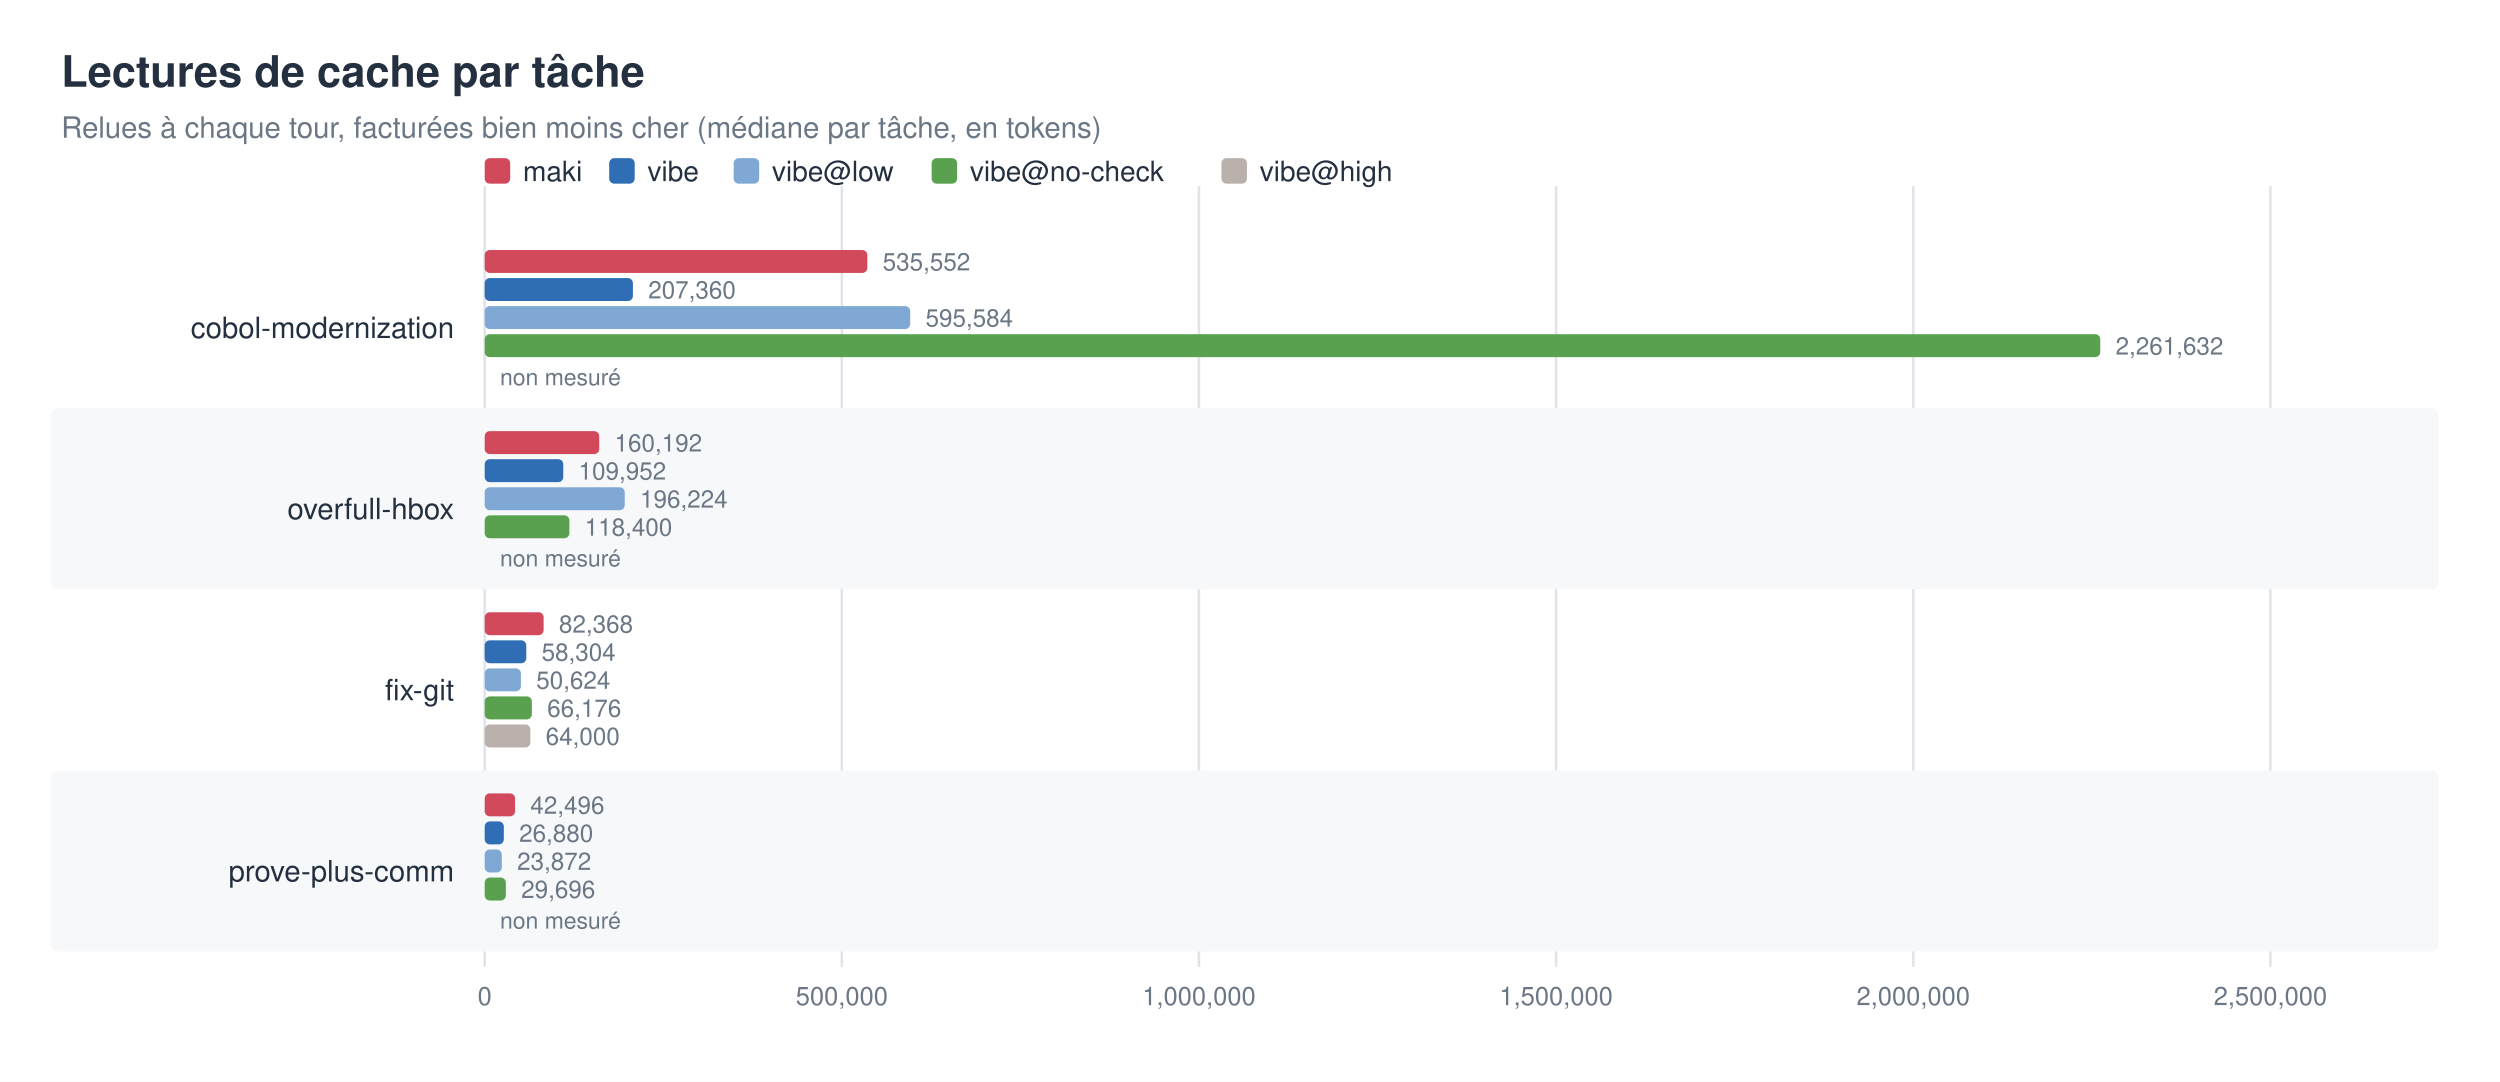
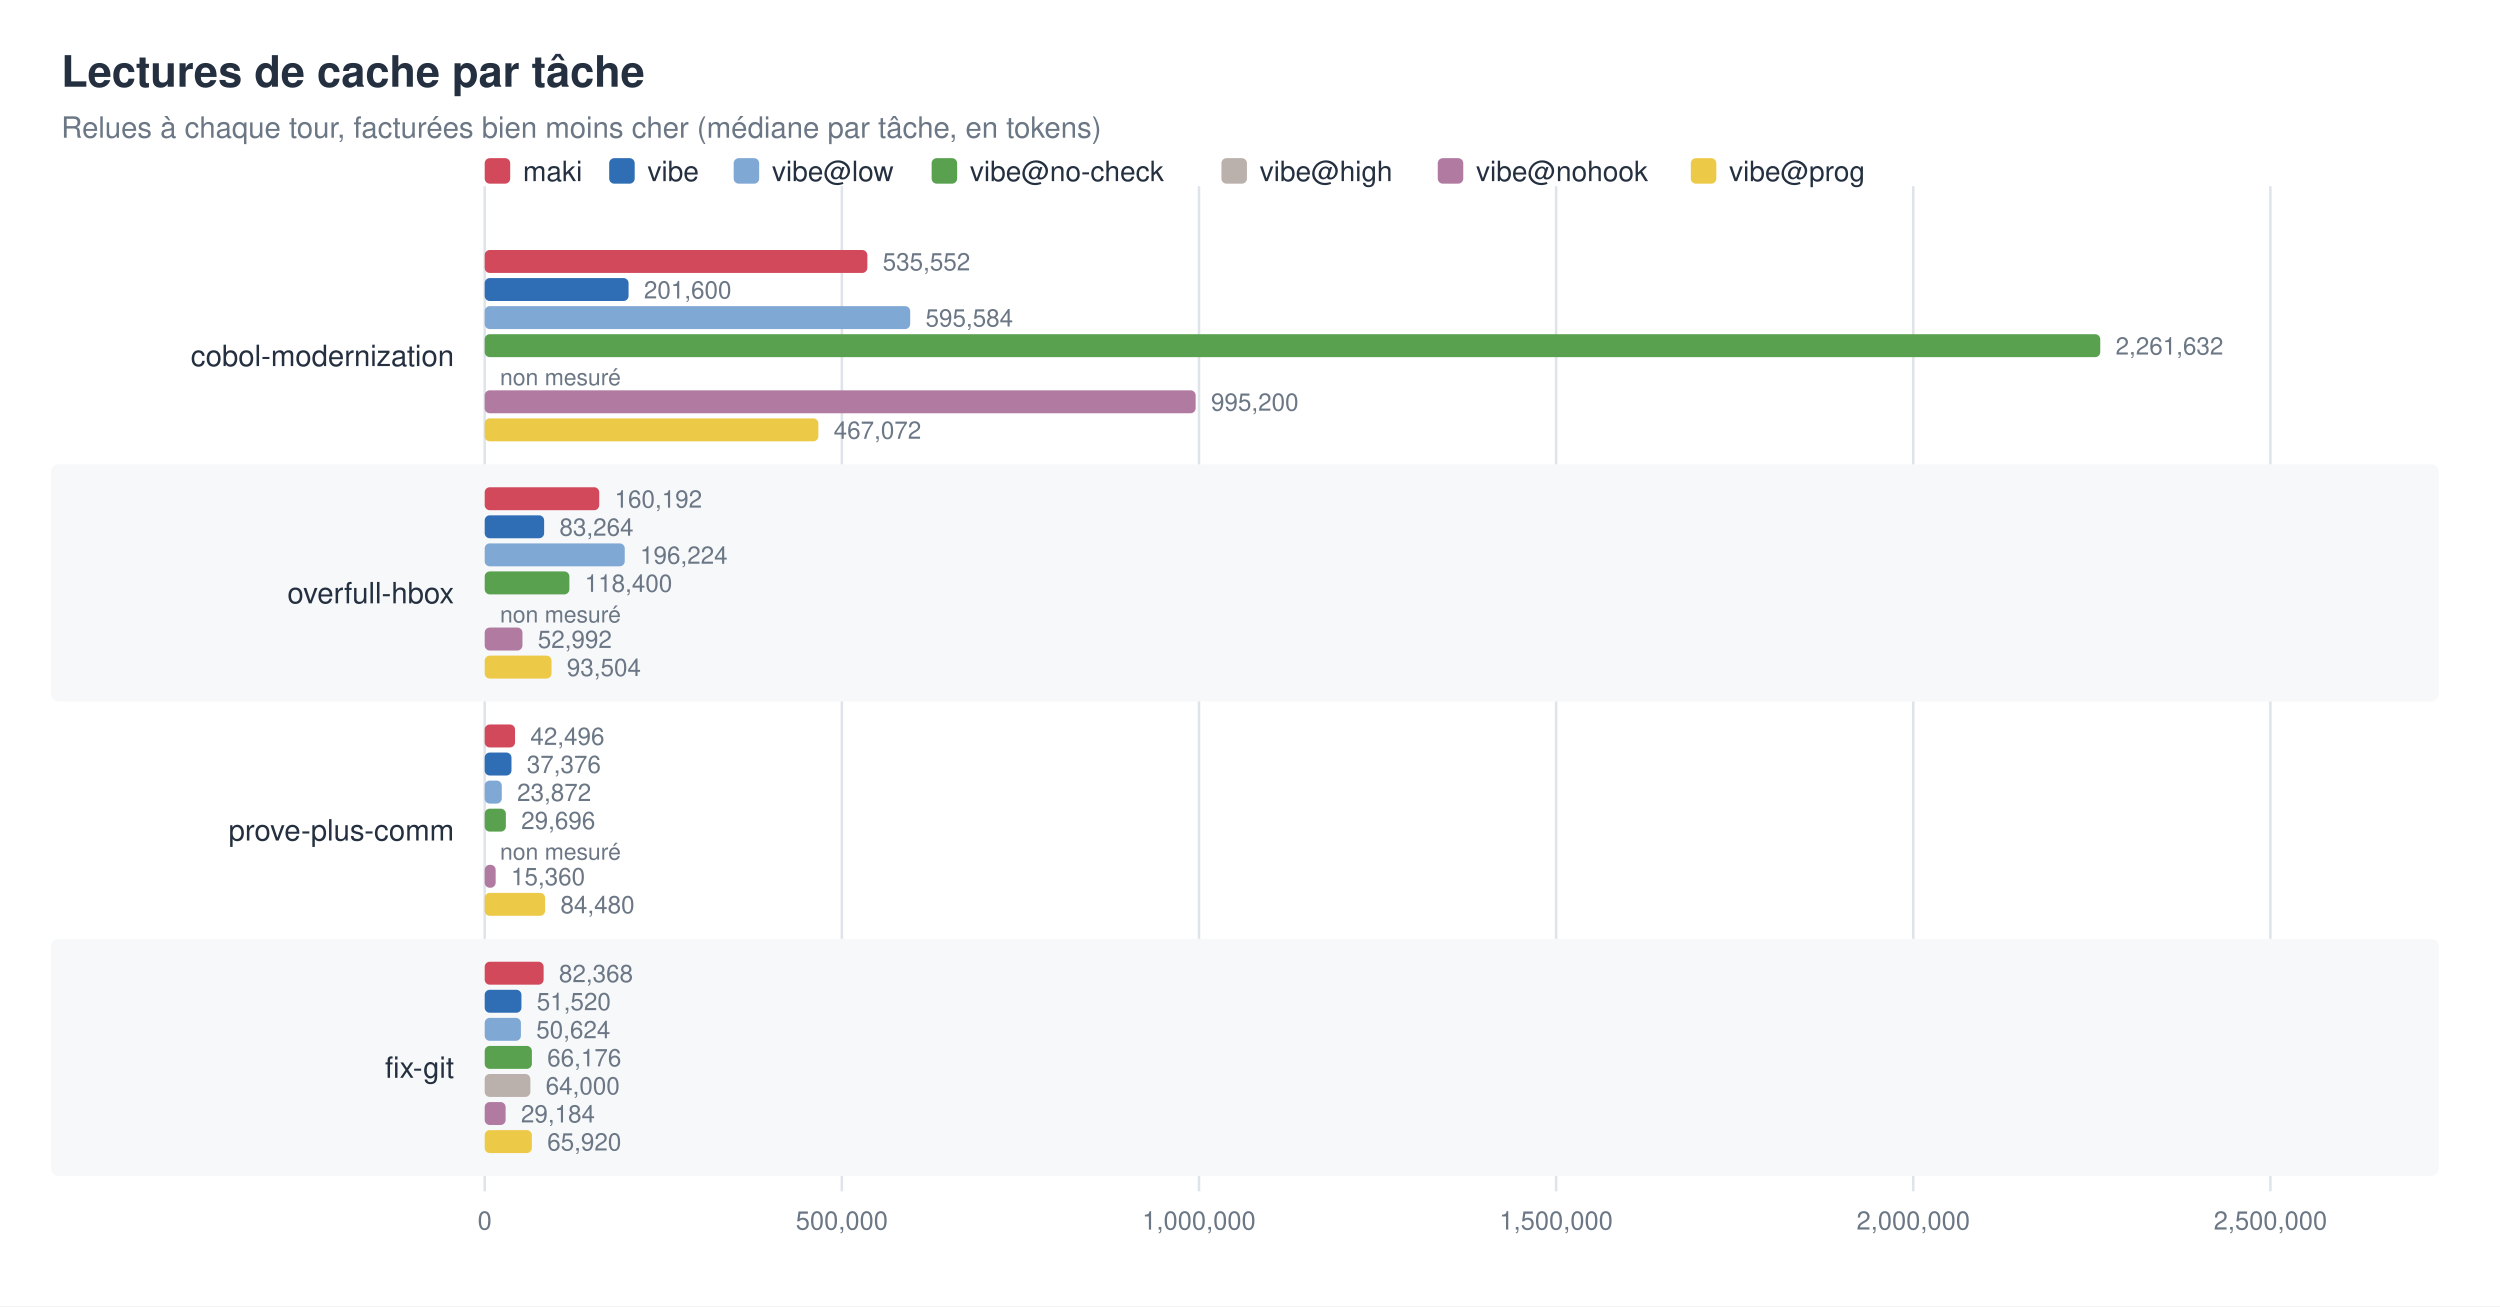
- <svg xmlns="http://www.w3.org/2000/svg" width="980" height="424" viewBox="0 0 980 424" font-family="Helvetica, Arial, sans-serif">
-   <rect width="980" height="424" fill="#ffffff" />
+ <svg xmlns="http://www.w3.org/2000/svg" width="980" height="512" viewBox="0 0 980 512" font-family="Helvetica, Arial, sans-serif">
+   <rect width="980" height="512" fill="#ffffff" />
  <text x="24.0" y="34.0" font-size="17" fill="#243040" text-anchor="start" font-weight="bold">Lectures de cache par tâche</text>
  <text x="24.0" y="54.0" font-size="11.5" fill="#6b7785" text-anchor="start">Relues à chaque tour, facturées bien moins cher (médiane par tâche, en tokens)</text>
-   <line x1="190.0" y1="73.0" x2="190.0" y2="379.0" stroke="#dfe4ea" stroke-width="1" opacity="1.0" />
-   <text x="190.0" y="394.0" font-size="10" fill="#6b7785" text-anchor="middle">0</text>
-   <line x1="330.0" y1="73.0" x2="330.0" y2="379.0" stroke="#dfe4ea" stroke-width="1" opacity="1.0" />
-   <text x="330.0" y="394.0" font-size="10" fill="#6b7785" text-anchor="middle">500,000</text>
-   <line x1="470.0" y1="73.0" x2="470.0" y2="379.0" stroke="#dfe4ea" stroke-width="1" opacity="1.0" />
-   <text x="470.0" y="394.0" font-size="10" fill="#6b7785" text-anchor="middle">1,000,000</text>
-   <line x1="610.0" y1="73.0" x2="610.0" y2="379.0" stroke="#dfe4ea" stroke-width="1" opacity="1.0" />
-   <text x="610.0" y="394.0" font-size="10" fill="#6b7785" text-anchor="middle">1,500,000</text>
-   <line x1="750.0" y1="73.0" x2="750.0" y2="379.0" stroke="#dfe4ea" stroke-width="1" opacity="1.0" />
-   <text x="750.0" y="394.0" font-size="10" fill="#6b7785" text-anchor="middle">2,000,000</text>
-   <line x1="890.0" y1="73.0" x2="890.0" y2="379.0" stroke="#dfe4ea" stroke-width="1" opacity="1.0" />
-   <text x="890.0" y="394.0" font-size="10" fill="#6b7785" text-anchor="middle">2,500,000</text>
-   <text x="178.0" y="132.5" font-size="11.5" fill="#243040" text-anchor="end">cobol-modernization</text>
+   <line x1="190.0" y1="73.0" x2="190.0" y2="467.0" stroke="#dfe4ea" stroke-width="1" opacity="1.0" />
+   <text x="190.0" y="482.0" font-size="10" fill="#6b7785" text-anchor="middle">0</text>
+   <line x1="330.0" y1="73.0" x2="330.0" y2="467.0" stroke="#dfe4ea" stroke-width="1" opacity="1.0" />
+   <text x="330.0" y="482.0" font-size="10" fill="#6b7785" text-anchor="middle">500,000</text>
+   <line x1="470.0" y1="73.0" x2="470.0" y2="467.0" stroke="#dfe4ea" stroke-width="1" opacity="1.0" />
+   <text x="470.0" y="482.0" font-size="10" fill="#6b7785" text-anchor="middle">1,000,000</text>
+   <line x1="610.0" y1="73.0" x2="610.0" y2="467.0" stroke="#dfe4ea" stroke-width="1" opacity="1.0" />
+   <text x="610.0" y="482.0" font-size="10" fill="#6b7785" text-anchor="middle">1,500,000</text>
+   <line x1="750.0" y1="73.0" x2="750.0" y2="467.0" stroke="#dfe4ea" stroke-width="1" opacity="1.0" />
+   <text x="750.0" y="482.0" font-size="10" fill="#6b7785" text-anchor="middle">2,000,000</text>
+   <line x1="890.0" y1="73.0" x2="890.0" y2="467.0" stroke="#dfe4ea" stroke-width="1" opacity="1.0" />
+   <text x="890.0" y="482.0" font-size="10" fill="#6b7785" text-anchor="middle">2,500,000</text>
+   <text x="178.0" y="143.5" font-size="11.5" fill="#243040" text-anchor="end">cobol-modernization</text>
  <rect x="190.0" y="98.0" width="150.0" height="9.0" rx="2" fill="#d1495b" opacity="1.0" />
  <text x="346.0" y="106.0" font-size="9.5" fill="#6b7785" text-anchor="start">535,552</text>
-   <rect x="190.0" y="109.0" width="58.1" height="9.0" rx="2" fill="#2f6db5" opacity="1.0" />
-   <text x="254.1" y="117.0" font-size="9.5" fill="#6b7785" text-anchor="start">207,360</text>
+   <rect x="190.0" y="109.0" width="56.4" height="9.0" rx="2" fill="#2f6db5" opacity="1.0" />
+   <text x="252.4" y="117.0" font-size="9.5" fill="#6b7785" text-anchor="start">201,600</text>
  <rect x="190.0" y="120.0" width="166.8" height="9.0" rx="2" fill="#7fa8d4" opacity="1.0" />
  <text x="362.8" y="128.0" font-size="9.5" fill="#6b7785" text-anchor="start">595,584</text>
  <rect x="190.0" y="131.0" width="633.3" height="9.0" rx="2" fill="#59a14f" opacity="1.0" />
  <text x="829.3" y="139.0" font-size="9.5" fill="#6b7785" text-anchor="start">2,261,632</text>
  <text x="196.0" y="151.0" font-size="9" fill="#6b7785" text-anchor="start">non mesuré</text>
-   <rect x="20.0" y="160.0" width="936.0" height="71.0" rx="3" fill="#f7f8fa" opacity="1.0" />
-   <text x="178.0" y="203.5" font-size="11.5" fill="#243040" text-anchor="end">overfull-hbox</text>
-   <rect x="190.0" y="169.0" width="44.9" height="9.0" rx="2" fill="#d1495b" opacity="1.0" />
-   <text x="240.9" y="177.0" font-size="9.5" fill="#6b7785" text-anchor="start">160,192</text>
-   <rect x="190.0" y="180.0" width="30.8" height="9.0" rx="2" fill="#2f6db5" opacity="1.0" />
-   <text x="226.8" y="188.0" font-size="9.5" fill="#6b7785" text-anchor="start">109,952</text>
-   <rect x="190.0" y="191.0" width="54.9" height="9.0" rx="2" fill="#7fa8d4" opacity="1.0" />
-   <text x="250.9" y="199.0" font-size="9.5" fill="#6b7785" text-anchor="start">196,224</text>
-   <rect x="190.0" y="202.0" width="33.2" height="9.0" rx="2" fill="#59a14f" opacity="1.0" />
-   <text x="229.2" y="210.0" font-size="9.5" fill="#6b7785" text-anchor="start">118,400</text>
-   <text x="196.0" y="222.0" font-size="9" fill="#6b7785" text-anchor="start">non mesuré</text>
-   <text x="178.0" y="274.5" font-size="11.5" fill="#243040" text-anchor="end">fix-git</text>
-   <rect x="190.0" y="240.0" width="23.1" height="9.0" rx="2" fill="#d1495b" opacity="1.0" />
-   <text x="219.1" y="248.0" font-size="9.5" fill="#6b7785" text-anchor="start">82,368</text>
-   <rect x="190.0" y="251.0" width="16.3" height="9.0" rx="2" fill="#2f6db5" opacity="1.0" />
-   <text x="212.3" y="259.0" font-size="9.5" fill="#6b7785" text-anchor="start">58,304</text>
-   <rect x="190.0" y="262.0" width="14.2" height="9.0" rx="2" fill="#7fa8d4" opacity="1.0" />
-   <text x="210.2" y="270.0" font-size="9.5" fill="#6b7785" text-anchor="start">50,624</text>
-   <rect x="190.0" y="273.0" width="18.5" height="9.0" rx="2" fill="#59a14f" opacity="1.0" />
-   <text x="214.5" y="281.0" font-size="9.5" fill="#6b7785" text-anchor="start">66,176</text>
-   <rect x="190.0" y="284.0" width="17.9" height="9.0" rx="2" fill="#bab0ac" opacity="1.0" />
-   <text x="213.9" y="292.0" font-size="9.5" fill="#6b7785" text-anchor="start">64,000</text>
-   <rect x="20.0" y="302.0" width="936.0" height="71.0" rx="3" fill="#f7f8fa" opacity="1.0" />
-   <text x="178.0" y="345.5" font-size="11.5" fill="#243040" text-anchor="end">prove-plus-comm</text>
-   <rect x="190.0" y="311.0" width="11.9" height="9.0" rx="2" fill="#d1495b" opacity="1.0" />
-   <text x="207.9" y="319.0" font-size="9.5" fill="#6b7785" text-anchor="start">42,496</text>
-   <rect x="190.0" y="322.0" width="7.5" height="9.0" rx="2" fill="#2f6db5" opacity="1.0" />
-   <text x="203.5" y="330.0" font-size="9.5" fill="#6b7785" text-anchor="start">26,880</text>
-   <rect x="190.0" y="333.0" width="6.7" height="9.0" rx="2" fill="#7fa8d4" opacity="1.0" />
-   <text x="202.7" y="341.0" font-size="9.5" fill="#6b7785" text-anchor="start">23,872</text>
-   <rect x="190.0" y="344.0" width="8.3" height="9.0" rx="2" fill="#59a14f" opacity="1.0" />
-   <text x="204.3" y="352.0" font-size="9.5" fill="#6b7785" text-anchor="start">29,696</text>
-   <text x="196.0" y="364.0" font-size="9" fill="#6b7785" text-anchor="start">non mesuré</text>
+   <rect x="190.0" y="153.0" width="278.7" height="9.0" rx="2" fill="#b07aa1" opacity="1.0" />
+   <text x="474.7" y="161.0" font-size="9.5" fill="#6b7785" text-anchor="start">995,200</text>
+   <rect x="190.0" y="164.0" width="130.8" height="9.0" rx="2" fill="#edc948" opacity="1.0" />
+   <text x="326.8" y="172.0" font-size="9.5" fill="#6b7785" text-anchor="start">467,072</text>
+   <rect x="20.0" y="182.0" width="936.0" height="93.0" rx="3" fill="#f7f8fa" opacity="1.0" />
+   <text x="178.0" y="236.5" font-size="11.5" fill="#243040" text-anchor="end">overfull-hbox</text>
+   <rect x="190.0" y="191.0" width="44.9" height="9.0" rx="2" fill="#d1495b" opacity="1.0" />
+   <text x="240.9" y="199.0" font-size="9.5" fill="#6b7785" text-anchor="start">160,192</text>
+   <rect x="190.0" y="202.0" width="23.3" height="9.0" rx="2" fill="#2f6db5" opacity="1.0" />
+   <text x="219.3" y="210.0" font-size="9.5" fill="#6b7785" text-anchor="start">83,264</text>
+   <rect x="190.0" y="213.0" width="54.9" height="9.0" rx="2" fill="#7fa8d4" opacity="1.0" />
+   <text x="250.9" y="221.0" font-size="9.5" fill="#6b7785" text-anchor="start">196,224</text>
+   <rect x="190.0" y="224.0" width="33.2" height="9.0" rx="2" fill="#59a14f" opacity="1.0" />
+   <text x="229.2" y="232.0" font-size="9.5" fill="#6b7785" text-anchor="start">118,400</text>
+   <text x="196.0" y="244.0" font-size="9" fill="#6b7785" text-anchor="start">non mesuré</text>
+   <rect x="190.0" y="246.0" width="14.8" height="9.0" rx="2" fill="#b07aa1" opacity="1.0" />
+   <text x="210.8" y="254.0" font-size="9.5" fill="#6b7785" text-anchor="start">52,992</text>
+   <rect x="190.0" y="257.0" width="26.2" height="9.0" rx="2" fill="#edc948" opacity="1.0" />
+   <text x="222.2" y="265.0" font-size="9.5" fill="#6b7785" text-anchor="start">93,504</text>
+   <text x="178.0" y="329.5" font-size="11.5" fill="#243040" text-anchor="end">prove-plus-comm</text>
+   <rect x="190.0" y="284.0" width="11.9" height="9.0" rx="2" fill="#d1495b" opacity="1.0" />
+   <text x="207.9" y="292.0" font-size="9.5" fill="#6b7785" text-anchor="start">42,496</text>
+   <rect x="190.0" y="295.0" width="10.5" height="9.0" rx="2" fill="#2f6db5" opacity="1.0" />
+   <text x="206.5" y="303.0" font-size="9.5" fill="#6b7785" text-anchor="start">37,376</text>
+   <rect x="190.0" y="306.0" width="6.7" height="9.0" rx="2" fill="#7fa8d4" opacity="1.0" />
+   <text x="202.7" y="314.0" font-size="9.5" fill="#6b7785" text-anchor="start">23,872</text>
+   <rect x="190.0" y="317.0" width="8.3" height="9.0" rx="2" fill="#59a14f" opacity="1.0" />
+   <text x="204.3" y="325.0" font-size="9.5" fill="#6b7785" text-anchor="start">29,696</text>
+   <text x="196.0" y="337.0" font-size="9" fill="#6b7785" text-anchor="start">non mesuré</text>
+   <rect x="190.0" y="339.0" width="4.3" height="9.0" rx="2" fill="#b07aa1" opacity="1.0" />
+   <text x="200.3" y="347.0" font-size="9.5" fill="#6b7785" text-anchor="start">15,360</text>
+   <rect x="190.0" y="350.0" width="23.7" height="9.0" rx="2" fill="#edc948" opacity="1.0" />
+   <text x="219.7" y="358.0" font-size="9.5" fill="#6b7785" text-anchor="start">84,480</text>
+   <rect x="20.0" y="368.0" width="936.0" height="93.0" rx="3" fill="#f7f8fa" opacity="1.0" />
+   <text x="178.0" y="422.5" font-size="11.5" fill="#243040" text-anchor="end">fix-git</text>
+   <rect x="190.0" y="377.0" width="23.1" height="9.0" rx="2" fill="#d1495b" opacity="1.0" />
+   <text x="219.1" y="385.0" font-size="9.5" fill="#6b7785" text-anchor="start">82,368</text>
+   <rect x="190.0" y="388.0" width="14.4" height="9.0" rx="2" fill="#2f6db5" opacity="1.0" />
+   <text x="210.4" y="396.0" font-size="9.5" fill="#6b7785" text-anchor="start">51,520</text>
+   <rect x="190.0" y="399.0" width="14.2" height="9.0" rx="2" fill="#7fa8d4" opacity="1.0" />
+   <text x="210.2" y="407.0" font-size="9.5" fill="#6b7785" text-anchor="start">50,624</text>
+   <rect x="190.0" y="410.0" width="18.5" height="9.0" rx="2" fill="#59a14f" opacity="1.0" />
+   <text x="214.5" y="418.0" font-size="9.5" fill="#6b7785" text-anchor="start">66,176</text>
+   <rect x="190.0" y="421.0" width="17.9" height="9.0" rx="2" fill="#bab0ac" opacity="1.0" />
+   <text x="213.9" y="429.0" font-size="9.5" fill="#6b7785" text-anchor="start">64,000</text>
+   <rect x="190.0" y="432.0" width="8.2" height="9.0" rx="2" fill="#b07aa1" opacity="1.0" />
+   <text x="204.2" y="440.0" font-size="9.5" fill="#6b7785" text-anchor="start">29,184</text>
+   <rect x="190.0" y="443.0" width="18.5" height="9.0" rx="2" fill="#edc948" opacity="1.0" />
+   <text x="214.5" y="451.0" font-size="9.5" fill="#6b7785" text-anchor="start">65,920</text>
  <rect x="190.0" y="62.0" width="10.0" height="10.0" rx="2" fill="#d1495b" opacity="1.0" />
  <text x="205.0" y="71.0" font-size="11" fill="#243040" text-anchor="start">maki</text>
  <rect x="238.8" y="62.0" width="10.0" height="10.0" rx="2" fill="#2f6db5" opacity="1.0" />
  <text x="253.8" y="71.0" font-size="11" fill="#243040" text-anchor="start">vibe</text>
  <rect x="287.6" y="62.0" width="10.0" height="10.0" rx="2" fill="#7fa8d4" opacity="1.0" />
  <text x="302.6" y="71.0" font-size="11" fill="#243040" text-anchor="start">vibe@low</text>
  <rect x="365.2" y="62.0" width="10.0" height="10.0" rx="2" fill="#59a14f" opacity="1.0" />
  <text x="380.2" y="71.0" font-size="11" fill="#243040" text-anchor="start">vibe@no-check</text>
  <rect x="478.8" y="62.0" width="10.0" height="10.0" rx="2" fill="#bab0ac" opacity="1.0" />
  <text x="493.8" y="71.0" font-size="11" fill="#243040" text-anchor="start">vibe@high</text>
+   <rect x="563.6" y="62.0" width="10.0" height="10.0" rx="2" fill="#b07aa1" opacity="1.0" />
+   <text x="578.6" y="71.0" font-size="11" fill="#243040" text-anchor="start">vibe@nohook</text>
+   <rect x="662.8" y="62.0" width="10.0" height="10.0" rx="2" fill="#edc948" opacity="1.0" />
+   <text x="677.8" y="71.0" font-size="11" fill="#243040" text-anchor="start">vibe@prog</text>
</svg>
